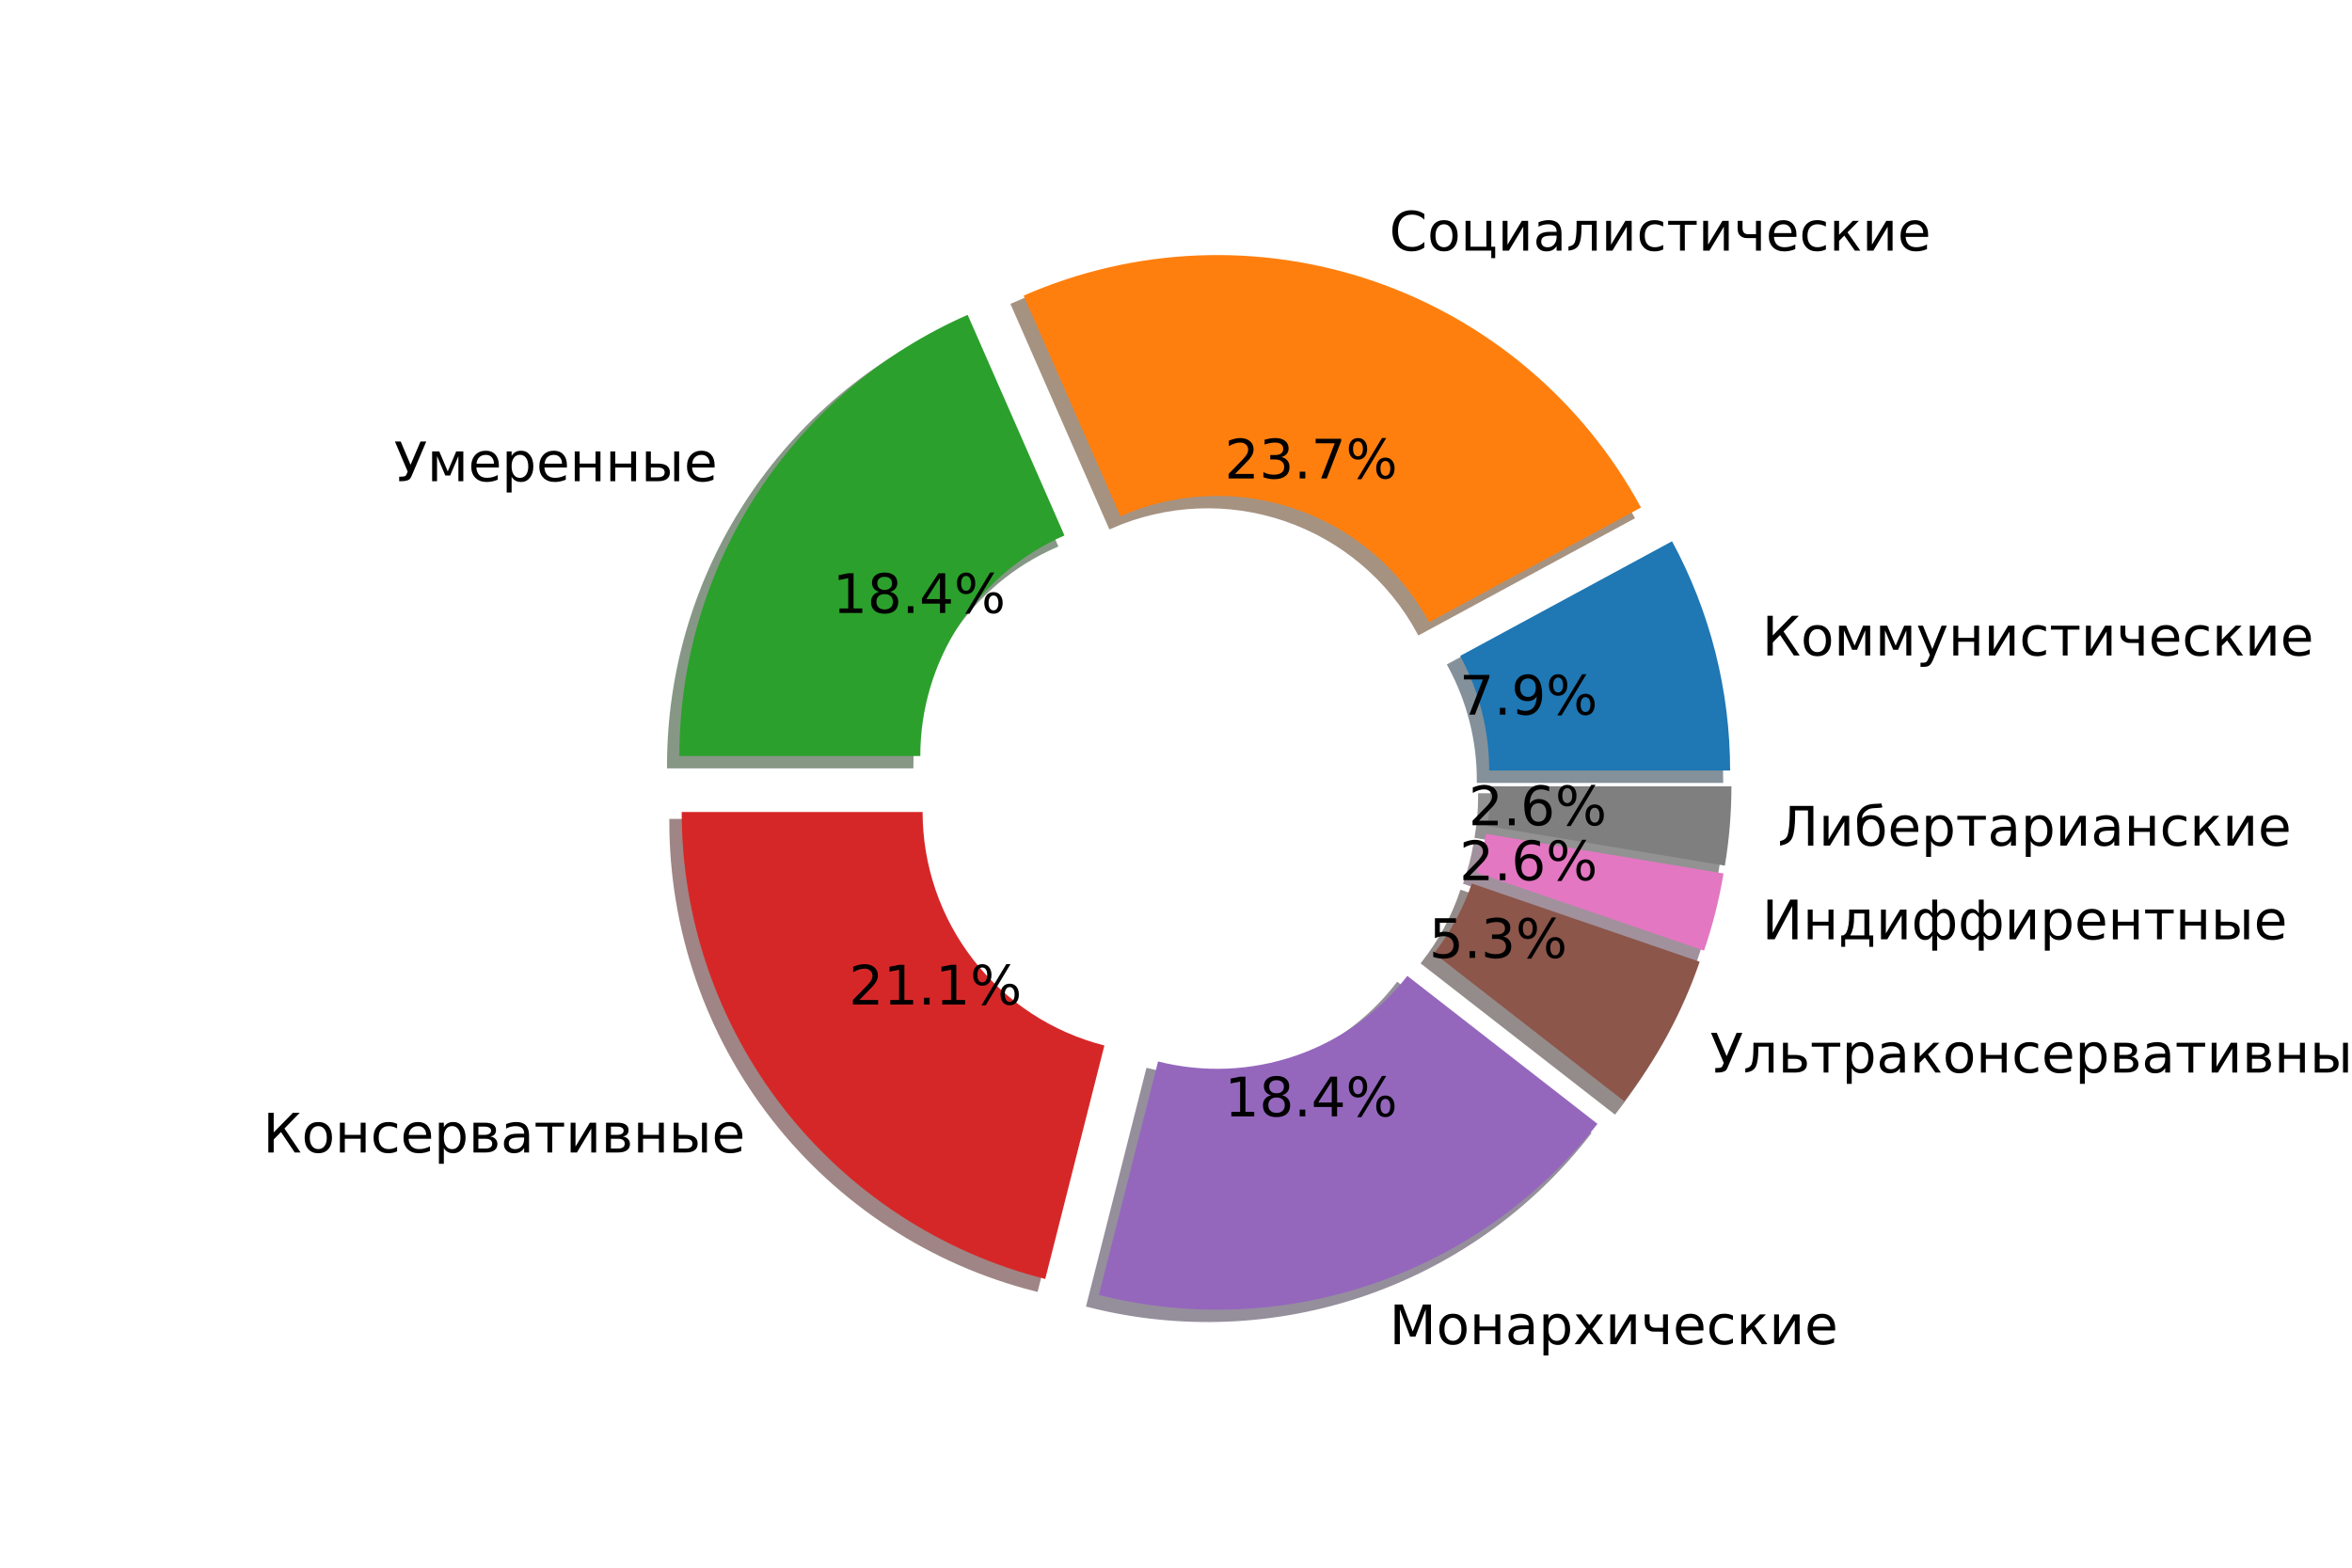
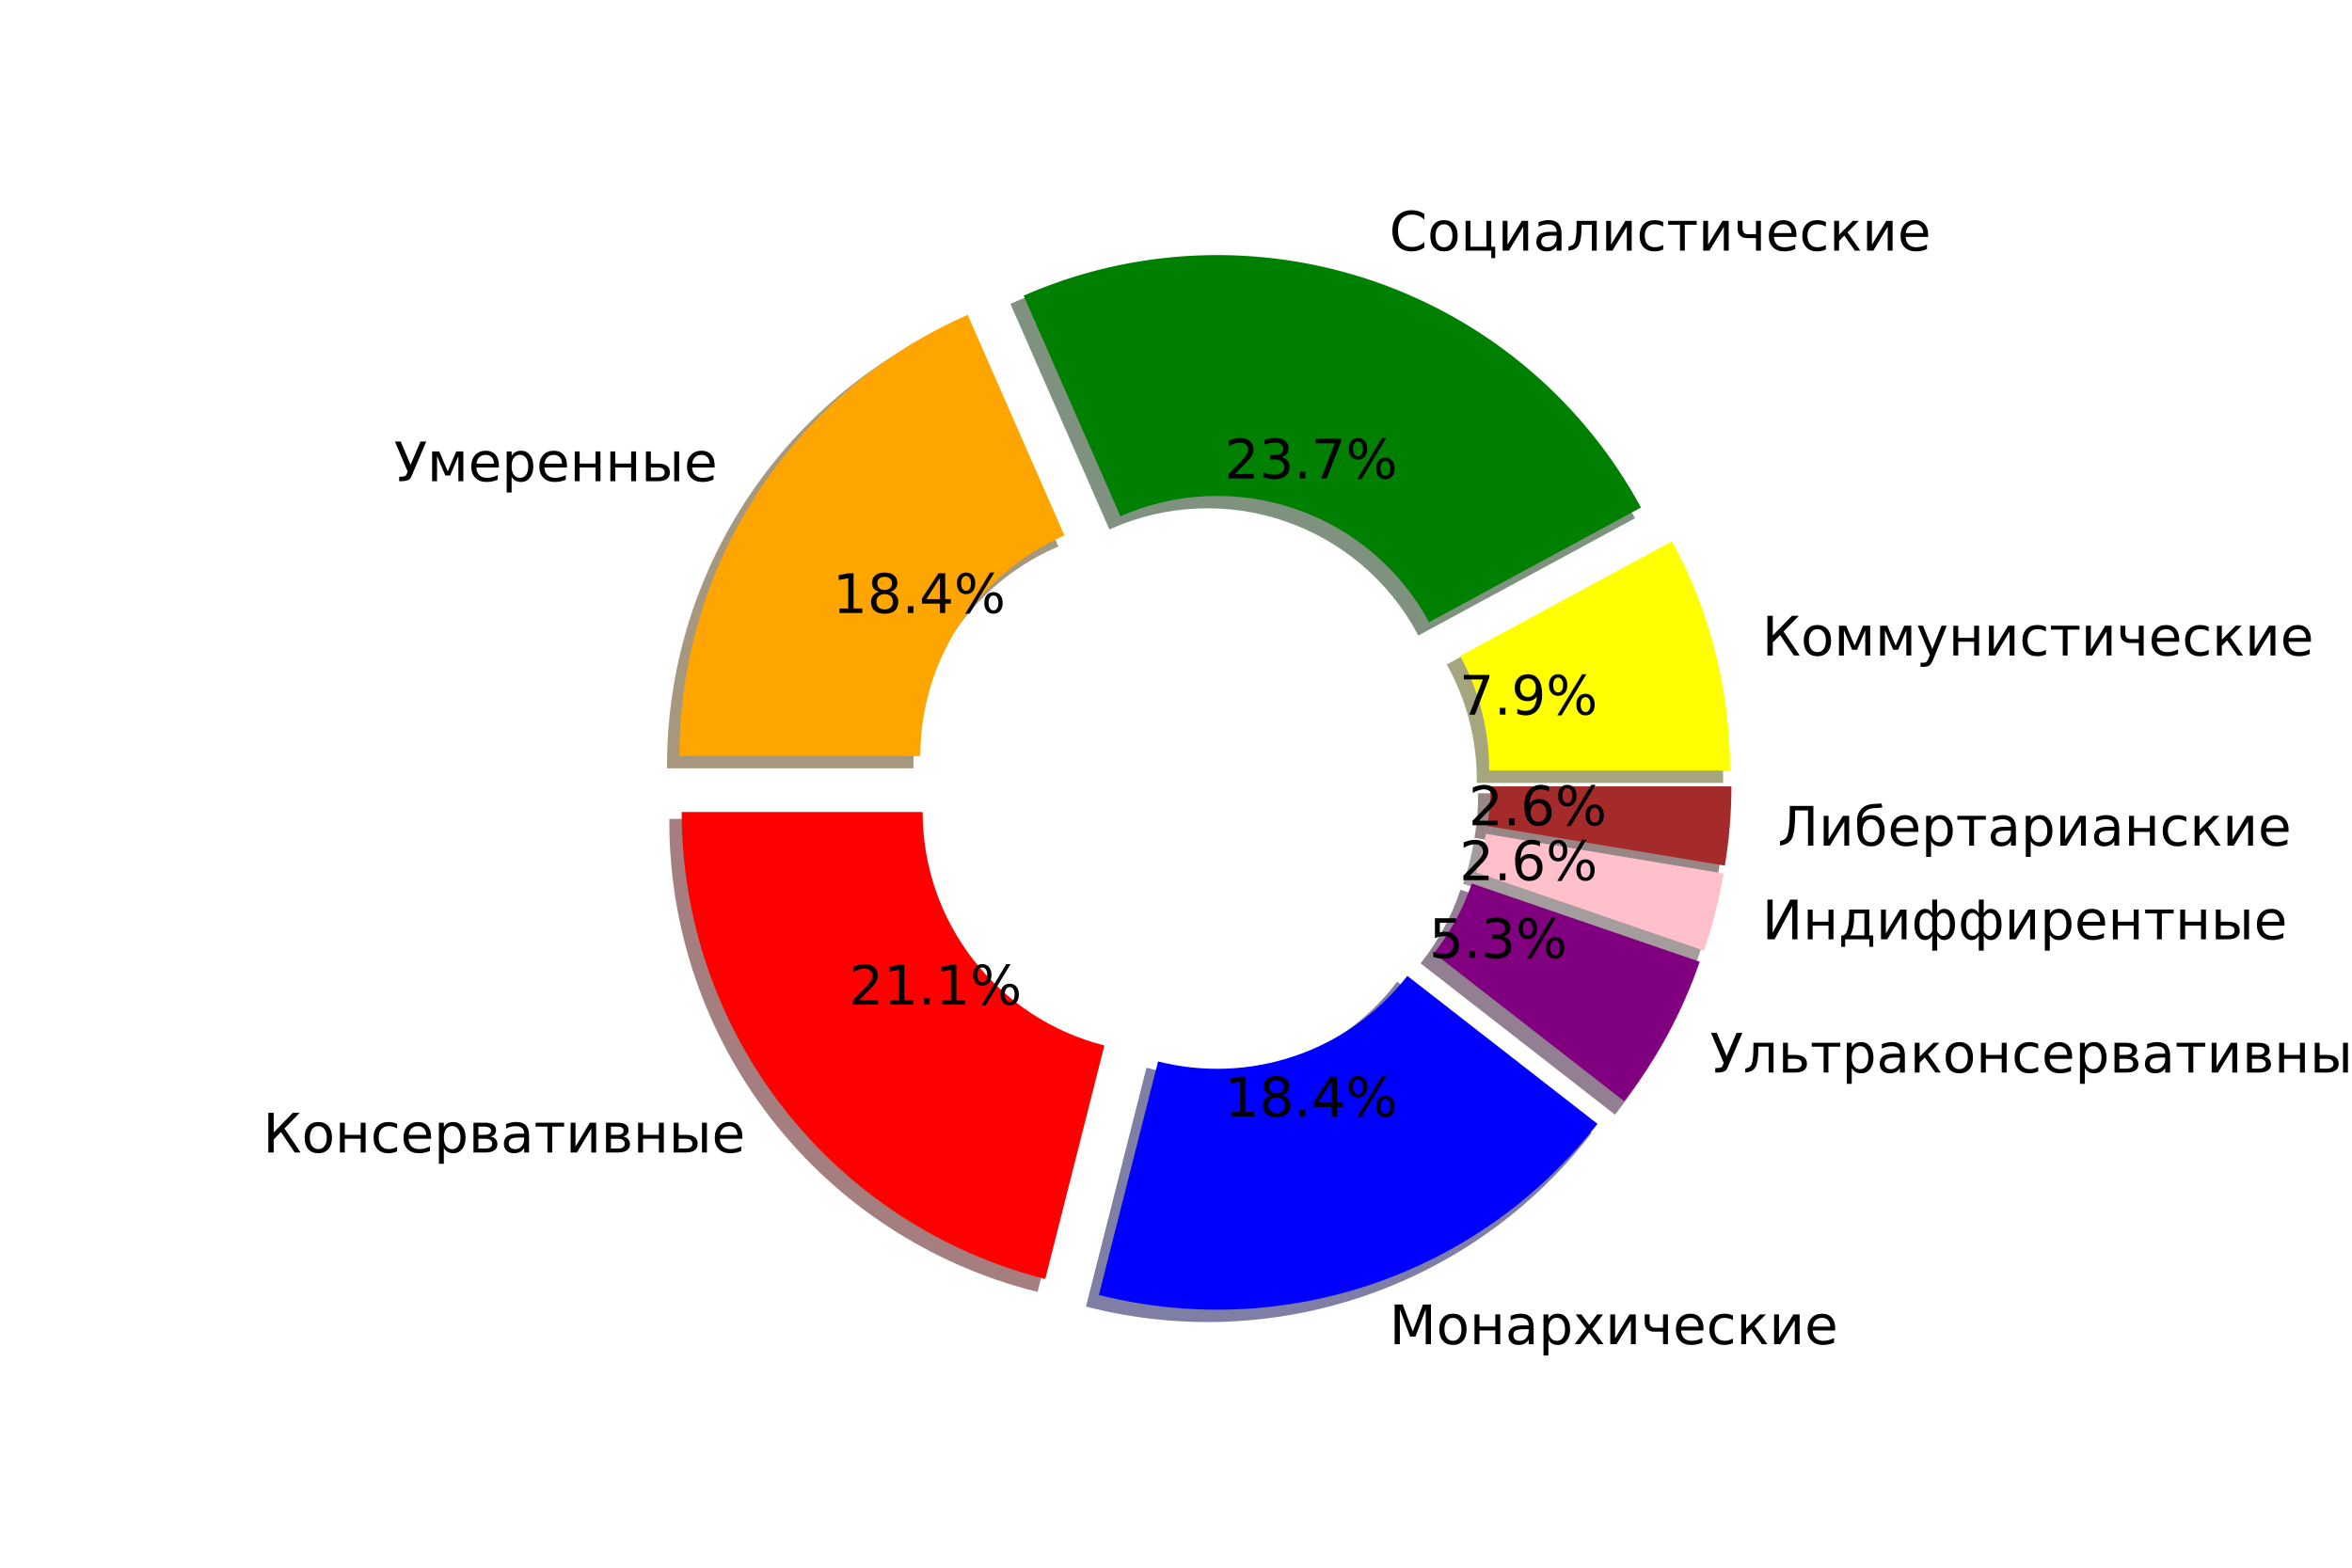
<svg xmlns="http://www.w3.org/2000/svg" xmlns:xlink="http://www.w3.org/1999/xlink" height="288pt" version="1.1" viewBox="0 0 432 288" width="432pt">
  <defs>
    <style type="text/css">*{stroke-linecap:butt;stroke-linejoin:round;}</style>
  </defs>
  <g id="figure_1">
    <g id="patch_1">
      <path d="M 0 288  L 432 288  L 432 0  L 0 0  z " style="fill:none;" />
    </g>
    <g id="axes_1">
      <g id="patch_2">
-         <path d="M 316.007 143.328  C 316.007 136.002 315.097 128.704 313.299 121.602  C 311.5 114.5 308.827 107.648 305.34 101.205  L 266.422 122.267  C 268.165 125.488 269.502 128.914 270.401 132.465  C 271.301 136.016 271.756 139.665 271.756 143.328  L 316.007 143.328  z " style="fill:#092436;opacity:0.5;stroke:#092436;stroke-linejoin:miter;" />
+         <path d="M 316.007 143.328  C 316.007 136.002 315.097 128.704 313.299 121.602  C 311.5 114.5 308.827 107.648 305.34 101.205  L 266.422 122.267  C 268.165 125.488 269.502 128.914 270.401 132.465  C 271.301 136.016 271.756 139.665 271.756 143.328  L 316.007 143.328  z " style="fill:#4c4c00;opacity:0.5;stroke:#4c4c00;stroke-linejoin:miter;" />
      </g>
      <g id="patch_3">
-         <path d="M 299.634 95.007  C 289.068 75.482 271.533 60.631 250.535 53.422  C 229.537 46.214 206.577 47.163 186.247 56.081  L 204.023 96.606  C 214.188 92.147 225.668 91.672 236.167 95.276  C 246.665 98.88 255.433 106.306 260.716 116.068  L 299.634 95.007  z " style="fill:#4c2604;opacity:0.5;stroke:#4c2604;stroke-linejoin:miter;" />
+         <path d="M 299.634 95.007  C 289.068 75.482 271.533 60.631 250.535 53.422  C 229.537 46.214 206.577 47.163 186.247 56.081  L 204.023 96.606  C 214.188 92.147 225.668 91.672 236.167 95.276  C 246.665 98.88 255.433 106.306 260.716 116.068  L 299.634 95.007  z " style="fill:#002600;opacity:0.5;stroke:#002600;stroke-linejoin:miter;" />
      </g>
      <g id="patch_4">
-         <path d="M 175.964 59.611  C 160.221 66.517 146.826 77.862 137.424 92.253  C 128.021 106.645 123.012 123.469 123.012 140.66  L 167.264 140.66  C 167.264 132.065 169.768 123.653 174.469 116.457  C 179.171 109.261 185.868 103.588 193.74 100.136  L 175.964 59.611  z " style="fill:#0d300d;opacity:0.5;stroke:#0d300d;stroke-linejoin:miter;" />
+         <path d="M 175.964 59.611  C 160.221 66.517 146.826 77.862 137.424 92.253  C 128.021 106.645 123.012 123.469 123.012 140.66  L 167.264 140.66  C 167.264 132.065 169.768 123.653 174.469 116.457  C 179.171 109.261 185.868 103.588 193.74 100.136  L 175.964 59.611  z " style="fill:#4c3200;opacity:0.5;stroke:#4c3200;stroke-linejoin:miter;" />
      </g>
      <g id="patch_5">
-         <path d="M 123.437 150.937  C 123.437 170.624 130.007 189.76 142.099 205.296  C 154.191 220.833 171.129 231.898 190.214 236.732  L 201.077 193.834  C 191.535 191.418 183.066 185.885 177.02 178.116  C 170.973 170.348 167.689 160.78 167.689 150.937  L 123.437 150.937  z " style="fill:#400c0c;opacity:0.5;stroke:#400c0c;stroke-linejoin:miter;" />
+         <path d="M 123.437 150.937  C 123.437 170.624 130.007 189.76 142.099 205.296  C 154.191 220.833 171.129 231.898 190.214 236.732  L 201.077 193.834  C 191.535 191.418 183.066 185.885 177.02 178.116  C 170.973 170.348 167.689 160.78 167.689 150.937  L 123.437 150.937  z " style="fill:#4c0000;opacity:0.5;stroke:#4c0000;stroke-linejoin:miter;" />
      </g>
      <g id="patch_6">
-         <path d="M 200.072 239.666  C 216.737 243.886 234.276 243.161 250.535 237.579  C 266.795 231.997 281.081 221.797 291.64 208.231  L 256.719 181.051  C 251.439 187.834 244.296 192.934 236.167 195.725  C 228.037 198.516 219.267 198.879 210.935 196.769  L 200.072 239.666  z " style="fill:#2c1f39;opacity:0.5;stroke:#2c1f39;stroke-linejoin:miter;" />
+         <path d="M 200.072 239.666  C 216.737 243.886 234.276 243.161 250.535 237.579  C 266.795 231.997 281.081 221.797 291.64 208.231  L 256.719 181.051  C 251.439 187.834 244.296 192.934 236.167 195.725  C 228.037 198.516 219.267 198.879 210.935 196.769  L 200.072 239.666  z " style="fill:#00004c;opacity:0.5;stroke:#00004c;stroke-linejoin:miter;" />
      </g>
      <g id="patch_7">
-         <path d="M 296.549 204.073  C 299.547 200.221 302.221 196.128 304.544 191.836  C 306.867 187.543 308.831 183.066 310.416 178.45  L 268.562 164.081  C 267.77 166.39 266.788 168.628 265.626 170.774  C 264.465 172.921 263.128 174.967 261.629 176.893  L 296.549 204.073  z " style="fill:#2a1a16;opacity:0.5;stroke:#2a1a16;stroke-linejoin:miter;" />
+         <path d="M 296.549 204.073  C 299.547 200.221 302.221 196.128 304.544 191.836  C 306.867 187.543 308.831 183.066 310.416 178.45  L 268.562 164.081  C 267.77 166.39 266.788 168.628 265.626 170.774  C 264.465 172.921 263.128 174.967 261.629 176.893  L 296.549 204.073  z " style="fill:#260026;opacity:0.5;stroke:#260026;stroke-linejoin:miter;" />
      </g>
      <g id="patch_8">
-         <path d="M 311.212 176.41  C 312.004 174.103 312.7 171.764 313.299 169.399  C 313.898 167.035 314.398 164.646 314.8 162.24  L 271.152 154.957  C 270.951 156.16 270.701 157.354 270.401 158.536  C 270.102 159.719 269.754 160.888 269.358 162.042  L 311.212 176.41  z " style="fill:#44243a;opacity:0.5;stroke:#44243a;stroke-linejoin:miter;" />
+         <path d="M 311.212 176.41  C 312.004 174.103 312.7 171.764 313.299 169.399  C 313.898 167.035 314.398 164.646 314.8 162.24  L 271.152 154.957  C 270.951 156.16 270.701 157.354 270.401 158.536  C 270.102 159.719 269.754 160.888 269.358 162.042  L 311.212 176.41  z " style="fill:#4c3a3d;opacity:0.5;stroke:#4c3a3d;stroke-linejoin:miter;" />
      </g>
      <g id="patch_9">
-         <path d="M 315.041 160.799  C 315.442 158.393 315.744 155.971 315.945 153.54  C 316.147 151.109 316.248 148.671 316.248 146.232  L 271.996 146.232  C 271.996 147.451 271.946 148.67 271.845 149.886  C 271.744 151.101 271.593 152.312 271.393 153.515  L 315.041 160.799  z " style="fill:#262626;opacity:0.5;stroke:#262626;stroke-linejoin:miter;" />
+         <path d="M 315.041 160.799  C 315.442 158.393 315.744 155.971 315.945 153.54  C 316.147 151.109 316.248 148.671 316.248 146.232  L 271.996 146.232  C 271.996 147.451 271.946 148.67 271.845 149.886  C 271.744 151.101 271.593 152.312 271.393 153.515  L 315.041 160.799  z " style="fill:#320d0d;opacity:0.5;stroke:#320d0d;stroke-linejoin:miter;" />
      </g>
      <g id="patch_10">
-         <path d="M 317.777 141.558  C 317.777 134.232 316.867 126.934 315.069 119.832  C 313.27 112.73 310.597 105.878 307.11 99.435  L 268.192 120.497  C 269.936 123.718 271.272 127.144 272.171 130.695  C 273.071 134.246 273.526 137.895 273.526 141.558  L 317.777 141.558  z " style="fill:#1f77b4;" />
+         <path d="M 317.777 141.558  C 317.777 134.232 316.867 126.934 315.069 119.832  C 313.27 112.73 310.597 105.878 307.11 99.435  L 268.192 120.497  C 269.936 123.718 271.272 127.144 272.171 130.695  C 273.071 134.246 273.526 137.895 273.526 141.558  L 317.777 141.558  z " style="fill:#ffff00;" />
      </g>
      <g id="patch_11">
-         <path d="M 301.404 93.237  C 290.838 73.712 273.303 58.861 252.305 51.652  C 231.308 44.444 208.348 45.393 188.017 54.311  L 205.793 94.835  C 215.958 90.377 227.438 89.902 237.937 93.506  C 248.435 97.11 257.203 104.536 262.486 114.298  L 301.404 93.237  z " style="fill:#ff7f0e;" />
+         <path d="M 301.404 93.237  C 290.838 73.712 273.303 58.861 252.305 51.652  C 231.308 44.444 208.348 45.393 188.017 54.311  L 205.793 94.835  C 215.958 90.377 227.438 89.902 237.937 93.506  C 248.435 97.11 257.203 104.536 262.486 114.298  L 301.404 93.237  z " style="fill:#008000;" />
      </g>
      <g id="patch_12">
-         <path d="M 177.734 57.841  C 161.991 64.747 148.596 76.092 139.194 90.483  C 129.791 104.875 124.782 121.699 124.782 138.89  L 169.034 138.89  C 169.034 130.295 171.538 121.882 176.239 114.687  C 180.941 107.491 187.638 101.818 195.51 98.366  L 177.734 57.841  z " style="fill:#2ca02c;" />
+         <path d="M 177.734 57.841  C 161.991 64.747 148.596 76.092 139.194 90.483  C 129.791 104.875 124.782 121.699 124.782 138.89  L 169.034 138.89  C 169.034 130.295 171.538 121.882 176.239 114.687  C 180.941 107.491 187.638 101.818 195.51 98.366  L 177.734 57.841  z " style="fill:#ffa500;" />
      </g>
      <g id="patch_13">
-         <path d="M 125.207 149.167  C 125.207 168.854 131.777 187.99 143.869 203.526  C 155.961 219.063 172.899 230.128 191.984 234.961  L 202.847 192.064  C 193.305 189.647 184.836 184.115 178.79 176.346  C 172.744 168.578 169.459 159.01 169.459 149.167  L 125.207 149.167  z " style="fill:#d62728;" />
+         <path d="M 125.207 149.167  C 125.207 168.854 131.777 187.99 143.869 203.526  C 155.961 219.063 172.899 230.128 191.984 234.961  L 202.847 192.064  C 193.305 189.647 184.836 184.115 178.79 176.346  C 172.744 168.578 169.459 159.01 169.459 149.167  L 125.207 149.167  z " style="fill:#ff0000;" />
      </g>
      <g id="patch_14">
-         <path d="M 201.842 237.896  C 218.507 242.116 236.046 241.391 252.305 235.809  C 268.565 230.227 282.851 220.027 293.41 206.461  L 258.489 179.281  C 253.209 186.064 246.066 191.164 237.937 193.955  C 229.807 196.746 221.038 197.109 212.705 194.999  L 201.842 237.896  z " style="fill:#9467bd;" />
+         <path d="M 201.842 237.896  C 218.507 242.116 236.046 241.391 252.305 235.809  C 268.565 230.227 282.851 220.027 293.41 206.461  L 258.489 179.281  C 253.209 186.064 246.066 191.164 237.937 193.955  C 229.807 196.746 221.038 197.109 212.705 194.999  L 201.842 237.896  z " style="fill:#0000ff;" />
      </g>
      <g id="patch_15">
-         <path d="M 298.32 202.303  C 301.317 198.451 303.991 194.358 306.314 190.066  C 308.637 185.773 310.601 181.296 312.186 176.68  L 270.332 162.311  C 269.54 164.619 268.558 166.858 267.396 169.004  C 266.235 171.15 264.898 173.197 263.399 175.123  L 298.32 202.303  z " style="fill:#8c564b;" />
+         <path d="M 298.32 202.303  C 301.317 198.451 303.991 194.358 306.314 190.066  C 308.637 185.773 310.601 181.296 312.186 176.68  L 270.332 162.311  C 269.54 164.619 268.558 166.858 267.396 169.004  C 266.235 171.15 264.898 173.197 263.399 175.123  L 298.32 202.303  z " style="fill:#800080;" />
      </g>
      <g id="patch_16">
-         <path d="M 312.982 174.64  C 313.774 172.333 314.47 169.994 315.069 167.629  C 315.668 165.265 316.169 162.876 316.57 160.47  L 272.922 153.187  C 272.721 154.39 272.471 155.584 272.171 156.766  C 271.872 157.949 271.524 159.118 271.128 160.272  L 312.982 174.64  z " style="fill:#e377c2;" />
+         <path d="M 312.982 174.64  C 313.774 172.333 314.47 169.994 315.069 167.629  C 315.668 165.265 316.169 162.876 316.57 160.47  L 272.922 153.187  C 272.721 154.39 272.471 155.584 272.171 156.766  C 271.872 157.949 271.524 159.118 271.128 160.272  L 312.982 174.64  z " style="fill:#ffc0cb;" />
      </g>
      <g id="patch_17">
-         <path d="M 316.811 159.029  C 317.212 156.623 317.514 154.201 317.715 151.77  C 317.917 149.339 318.018 146.901 318.018 144.461  L 273.766 144.461  C 273.766 145.681 273.716 146.9 273.615 148.116  C 273.514 149.331 273.363 150.542 273.163 151.745  L 316.811 159.029  z " style="fill:#7f7f7f;" />
+         <path d="M 316.811 159.029  C 317.212 156.623 317.514 154.201 317.715 151.77  C 317.917 149.339 318.018 146.901 318.018 144.461  L 273.766 144.461  C 273.766 145.681 273.716 146.9 273.615 148.116  C 273.514 149.331 273.363 150.542 273.163 151.745  L 316.811 159.029  z " style="fill:#a52a2a;" />
      </g>
      <g id="matplotlib.axis_1" />
      <g id="matplotlib.axis_2" />
      <g id="text_1">
        <g transform="translate(323.6484 120.4185)scale(0.1 -0.1)">
          <defs>
            <path d="M 9.812 72.906  L 19.672 72.906  L 19.672 36.859  L 54.938 72.906  L 67.578 72.906  L 39.406 44.094  L 69.047 0  L 58.297 0  L 33.016 37.547  L 19.672 23.922  L 19.672 0  L 9.812 0  z " id="DejaVuSans-1050" />
            <path d="M 30.609 48.391  Q 23.391 48.391 19.188 42.75  Q 14.984 37.109 14.984 27.297  Q 14.984 17.484 19.156 11.844  Q 23.344 6.203 30.609 6.203  Q 37.797 6.203 41.984 11.859  Q 46.188 17.531 46.188 27.297  Q 46.188 37.016 41.984 42.703  Q 37.797 48.391 30.609 48.391  z M 30.609 56  Q 42.328 56 49.016 48.375  Q 55.719 40.766 55.719 27.297  Q 55.719 13.875 49.016 6.219  Q 42.328 -1.422 30.609 -1.422  Q 18.844 -1.422 12.172 6.219  Q 5.516 13.875 5.516 27.297  Q 5.516 40.766 12.172 48.375  Q 18.844 56 30.609 56  z " id="DejaVuSans-1086" />
            <path d="M 9.078 54.688  L 22.219 54.688  L 37.75 18.062  L 53.328 54.688  L 66.359 54.688  L 66.359 0  L 57.328 0  L 57.328 46.094  L 42.234 10.5  L 33.25 10.5  L 18.109 46.094  L 18.109 0  L 9.078 0  z " id="DejaVuSans-1084" />
            <path d="M 32.172 -5.078  Q 28.375 -14.844 24.75 -17.812  Q 21.141 -20.797 15.094 -20.797  L 7.906 -20.797  L 7.906 -13.281  L 13.188 -13.281  Q 16.891 -13.281 18.938 -11.516  Q 21 -9.766 23.484 -3.219  L 25.094 0.875  L 2.984 54.688  L 12.5 54.688  L 29.594 11.922  L 46.688 54.688  L 56.203 54.688  z " id="DejaVuSans-1091" />
            <path d="M 9.078 54.688  L 18.109 54.688  L 18.109 32.375  L 47.266 32.375  L 47.266 54.688  L 56.297 54.688  L 56.297 0  L 47.266 0  L 47.266 25.203  L 18.109 25.203  L 18.109 0  L 9.078 0  z " id="DejaVuSans-1085" />
            <path d="M 55.906 54.688  L 55.906 0  L 46.969 0  L 46.969 43.891  L 20.609 0  L 9.078 0  L 9.078 54.688  L 18.016 54.688  L 18.016 10.891  L 44.344 54.688  z " id="DejaVuSans-1080" />
            <path d="M 48.781 52.594  L 48.781 44.188  Q 44.969 46.297 41.141 47.344  Q 37.312 48.391 33.406 48.391  Q 24.656 48.391 19.812 42.844  Q 14.984 37.312 14.984 27.297  Q 14.984 17.281 19.812 11.734  Q 24.656 6.203 33.406 6.203  Q 37.312 6.203 41.141 7.25  Q 44.969 8.297 48.781 10.406  L 48.781 2.094  Q 45.016 0.344 40.984 -0.531  Q 36.969 -1.422 32.422 -1.422  Q 20.062 -1.422 12.781 6.344  Q 5.516 14.109 5.516 27.297  Q 5.516 40.672 12.859 48.328  Q 20.219 56 33.016 56  Q 37.156 56 41.109 55.141  Q 45.062 54.297 48.781 52.594  z " id="DejaVuSans-1089" />
            <path d="M 2.938 54.688  L 55.328 54.688  L 55.328 47.516  L 33.547 47.516  L 33.547 0  L 24.703 0  L 24.703 47.516  L 2.938 47.516  z " id="DejaVuSans-1090" />
            <path d="M 41.016 0  L 41.016 23  L 24.266 23  Q 16.797 23 11.812 27.641  Q 7.328 31.844 7.328 40.828  L 7.328 54.688  L 16.312 54.688  L 16.312 41.656  Q 16.312 35.938 18.844 33.062  Q 21.438 30.172 26.516 30.172  L 41.016 30.172  L 41.016 54.688  L 50 54.688  L 50 0  z " id="DejaVuSans-1095" />
            <path d="M 56.203 29.594  L 56.203 25.203  L 14.891 25.203  Q 15.484 15.922 20.484 11.062  Q 25.484 6.203 34.422 6.203  Q 39.594 6.203 44.453 7.469  Q 49.312 8.734 54.109 11.281  L 54.109 2.781  Q 49.266 0.734 44.188 -0.344  Q 39.109 -1.422 33.891 -1.422  Q 20.797 -1.422 13.156 6.188  Q 5.516 13.812 5.516 26.812  Q 5.516 40.234 12.766 48.109  Q 20.016 56 32.328 56  Q 43.359 56 49.781 48.891  Q 56.203 41.797 56.203 29.594  z M 47.219 32.234  Q 47.125 39.594 43.094 43.984  Q 39.062 48.391 32.422 48.391  Q 24.906 48.391 20.391 44.141  Q 15.875 39.891 15.188 32.172  z " id="DejaVuSans-1077" />
            <path d="M 9.078 54.688  L 18.016 54.688  L 18.016 29  L 43.359 54.688  L 54.391 54.688  L 33.5 33.547  L 57.078 0  L 47.016 0  L 27.641 27.594  L 18.016 17.828  L 18.016 0  L 9.078 0  z " id="DejaVuSans-1082" />
          </defs>
          <use xlink:href="#DejaVuSans-1050" />
          <use x="70.996" xlink:href="#DejaVuSans-1086" />
          <use x="132.178" xlink:href="#DejaVuSans-1084" />
          <use x="207.617" xlink:href="#DejaVuSans-1084" />
          <use x="283.057" xlink:href="#DejaVuSans-1091" />
          <use x="342.236" xlink:href="#DejaVuSans-1085" />
          <use x="407.617" xlink:href="#DejaVuSans-1080" />
          <use x="472.607" xlink:href="#DejaVuSans-1089" />
          <use x="527.588" xlink:href="#DejaVuSans-1090" />
          <use x="585.84" xlink:href="#DejaVuSans-1080" />
          <use x="650.83" xlink:href="#DejaVuSans-1095" />
          <use x="709.912" xlink:href="#DejaVuSans-1077" />
          <use x="771.436" xlink:href="#DejaVuSans-1089" />
          <use x="826.416" xlink:href="#DejaVuSans-1082" />
          <use x="886.816" xlink:href="#DejaVuSans-1080" />
          <use x="951.807" xlink:href="#DejaVuSans-1077" />
        </g>
      </g>
      <g id="text_2">
        <g transform="translate(268.0486 131.2816)scale(0.1 -0.1)">
          <defs>
            <path d="M 8.203 72.906  L 55.078 72.906  L 55.078 68.703  L 28.609 0  L 18.312 0  L 43.219 64.594  L 8.203 64.594  z " id="DejaVuSans-55" />
            <path d="M 10.688 12.406  L 21 12.406  L 21 0  L 10.688 0  z " id="DejaVuSans-46" />
            <path d="M 10.984 1.516  L 10.984 10.5  Q 14.703 8.734 18.5 7.812  Q 22.312 6.891 25.984 6.891  Q 35.75 6.891 40.891 13.453  Q 46.047 20.016 46.781 33.406  Q 43.953 29.203 39.594 26.953  Q 35.25 24.703 29.984 24.703  Q 19.047 24.703 12.672 31.312  Q 6.297 37.938 6.297 49.422  Q 6.297 60.641 12.938 67.422  Q 19.578 74.219 30.609 74.219  Q 43.266 74.219 49.922 64.516  Q 56.594 54.828 56.594 36.375  Q 56.594 19.141 48.406 8.859  Q 40.234 -1.422 26.422 -1.422  Q 22.703 -1.422 18.891 -0.688  Q 15.094 0.047 10.984 1.516  z M 30.609 32.422  Q 37.25 32.422 41.125 36.953  Q 45.016 41.5 45.016 49.422  Q 45.016 57.281 41.125 61.844  Q 37.25 66.406 30.609 66.406  Q 23.969 66.406 20.094 61.844  Q 16.219 57.281 16.219 49.422  Q 16.219 41.5 20.094 36.953  Q 23.969 32.422 30.609 32.422  z " id="DejaVuSans-57" />
            <path d="M 72.703 32.078  Q 68.453 32.078 66.031 28.469  Q 63.625 24.859 63.625 18.406  Q 63.625 12.062 66.031 8.422  Q 68.453 4.781 72.703 4.781  Q 76.859 4.781 79.266 8.422  Q 81.688 12.062 81.688 18.406  Q 81.688 24.812 79.266 28.438  Q 76.859 32.078 72.703 32.078  z M 72.703 38.281  Q 80.422 38.281 84.953 32.906  Q 89.5 27.547 89.5 18.406  Q 89.5 9.281 84.938 3.922  Q 80.375 -1.422 72.703 -1.422  Q 64.891 -1.422 60.344 3.922  Q 55.812 9.281 55.812 18.406  Q 55.812 27.594 60.375 32.938  Q 64.938 38.281 72.703 38.281  z M 22.312 68.016  Q 18.109 68.016 15.688 64.375  Q 13.281 60.75 13.281 54.391  Q 13.281 47.953 15.672 44.328  Q 18.062 40.719 22.312 40.719  Q 26.562 40.719 28.969 44.328  Q 31.391 47.953 31.391 54.391  Q 31.391 60.688 28.953 64.344  Q 26.516 68.016 22.312 68.016  z M 66.406 74.219  L 74.219 74.219  L 28.609 -1.422  L 20.797 -1.422  z M 22.312 74.219  Q 30.031 74.219 34.609 68.875  Q 39.203 63.531 39.203 54.391  Q 39.203 45.172 34.641 39.844  Q 30.078 34.516 22.312 34.516  Q 14.547 34.516 10.031 39.859  Q 5.516 45.219 5.516 54.391  Q 5.516 63.484 10.047 68.844  Q 14.594 74.219 22.312 74.219  z " id="DejaVuSans-37" />
          </defs>
          <use xlink:href="#DejaVuSans-55" />
          <use x="63.623" xlink:href="#DejaVuSans-46" />
          <use x="95.41" xlink:href="#DejaVuSans-57" />
          <use x="159.033" xlink:href="#DejaVuSans-37" />
        </g>
      </g>
      <g id="text_3">
        <g transform="translate(255.1788 46.04072)scale(0.1 -0.1)">
          <defs>
            <path d="M 64.406 67.281  L 64.406 56.891  Q 59.422 61.531 53.781 63.812  Q 48.141 66.109 41.797 66.109  Q 29.297 66.109 22.656 58.469  Q 16.016 50.828 16.016 36.375  Q 16.016 21.969 22.656 14.328  Q 29.297 6.688 41.797 6.688  Q 48.141 6.688 53.781 8.984  Q 59.422 11.281 64.406 15.922  L 64.406 5.609  Q 59.234 2.094 53.438 0.328  Q 47.656 -1.422 41.219 -1.422  Q 24.656 -1.422 15.125 8.703  Q 5.609 18.844 5.609 36.375  Q 5.609 53.953 15.125 64.078  Q 24.656 74.219 41.219 74.219  Q 47.75 74.219 53.531 72.484  Q 59.328 70.75 64.406 67.281  z " id="DejaVuSans-1057" />
            <path d="M 56.297 0  L 9.078 0  L 9.078 54.688  L 18.109 54.688  L 18.109 7.172  L 47.266 7.172  L 47.266 54.688  L 56.297 54.688  L 56.297 7.172  L 63.484 7.172  L 63.484 -13.812  L 56.297 -13.812  z " id="DejaVuSans-1094" />
            <path d="M 34.281 27.484  Q 23.391 27.484 19.188 25  Q 14.984 22.516 14.984 16.5  Q 14.984 11.719 18.141 8.906  Q 21.297 6.109 26.703 6.109  Q 34.188 6.109 38.703 11.406  Q 43.219 16.703 43.219 25.484  L 43.219 27.484  z M 52.203 31.203  L 52.203 0  L 43.219 0  L 43.219 8.297  Q 40.141 3.328 35.547 0.953  Q 30.953 -1.422 24.312 -1.422  Q 15.922 -1.422 10.953 3.297  Q 6 8.016 6 15.922  Q 6 25.141 12.172 29.828  Q 18.359 34.516 30.609 34.516  L 43.219 34.516  L 43.219 35.406  Q 43.219 41.609 39.141 45  Q 35.062 48.391 27.688 48.391  Q 23 48.391 18.547 47.266  Q 14.109 46.141 10.016 43.891  L 10.016 52.203  Q 14.938 54.109 19.578 55.047  Q 24.219 56 28.609 56  Q 40.484 56 46.344 49.844  Q 52.203 43.703 52.203 31.203  z " id="DejaVuSans-1072" />
            <path d="M 3.719 0  L 3.719 7.469  Q 12.594 8.844 15.328 14.984  Q 18.656 23.641 18.656 45.75  L 18.656 54.688  L 55.609 54.688  L 55.609 0  L 46.625 0  L 46.625 47.516  L 27.641 47.516  L 27.641 42.094  Q 27.641 21 23.344 11.531  Q 18.75 1.422 3.719 0  z " id="DejaVuSans-1083" />
          </defs>
          <use xlink:href="#DejaVuSans-1057" />
          <use x="69.824" xlink:href="#DejaVuSans-1086" />
          <use x="131.006" xlink:href="#DejaVuSans-1094" />
          <use x="199.072" xlink:href="#DejaVuSans-1080" />
          <use x="264.062" xlink:href="#DejaVuSans-1072" />
          <use x="325.342" xlink:href="#DejaVuSans-1083" />
          <use x="389.258" xlink:href="#DejaVuSans-1080" />
          <use x="454.248" xlink:href="#DejaVuSans-1089" />
          <use x="509.229" xlink:href="#DejaVuSans-1090" />
          <use x="567.48" xlink:href="#DejaVuSans-1080" />
          <use x="632.471" xlink:href="#DejaVuSans-1095" />
          <use x="691.553" xlink:href="#DejaVuSans-1077" />
          <use x="753.076" xlink:href="#DejaVuSans-1089" />
          <use x="808.057" xlink:href="#DejaVuSans-1082" />
          <use x="868.457" xlink:href="#DejaVuSans-1080" />
          <use x="933.447" xlink:href="#DejaVuSans-1077" />
        </g>
      </g>
      <g id="text_4">
        <g transform="translate(224.9268 87.89457)scale(0.1 -0.1)">
          <defs>
            <path d="M 19.188 8.297  L 53.609 8.297  L 53.609 0  L 7.328 0  L 7.328 8.297  Q 12.938 14.109 22.625 23.891  Q 32.328 33.688 34.812 36.531  Q 39.547 41.844 41.422 45.531  Q 43.312 49.219 43.312 52.781  Q 43.312 58.594 39.234 62.25  Q 35.156 65.922 28.609 65.922  Q 23.969 65.922 18.812 64.312  Q 13.672 62.703 7.812 59.422  L 7.812 69.391  Q 13.766 71.781 18.938 73  Q 24.125 74.219 28.422 74.219  Q 39.75 74.219 46.484 68.547  Q 53.219 62.891 53.219 53.422  Q 53.219 48.922 51.531 44.891  Q 49.859 40.875 45.406 35.406  Q 44.188 33.984 37.641 27.219  Q 31.109 20.453 19.188 8.297  z " id="DejaVuSans-50" />
            <path d="M 40.578 39.312  Q 47.656 37.797 51.625 33  Q 55.609 28.219 55.609 21.188  Q 55.609 10.406 48.188 4.484  Q 40.766 -1.422 27.094 -1.422  Q 22.516 -1.422 17.656 -0.516  Q 12.797 0.391 7.625 2.203  L 7.625 11.719  Q 11.719 9.328 16.594 8.109  Q 21.484 6.891 26.812 6.891  Q 36.078 6.891 40.938 10.547  Q 45.797 14.203 45.797 21.188  Q 45.797 27.641 41.281 31.266  Q 36.766 34.906 28.719 34.906  L 20.219 34.906  L 20.219 43.016  L 29.109 43.016  Q 36.375 43.016 40.234 45.922  Q 44.094 48.828 44.094 54.297  Q 44.094 59.906 40.109 62.906  Q 36.141 65.922 28.719 65.922  Q 24.656 65.922 20.016 65.031  Q 15.375 64.156 9.812 62.312  L 9.812 71.094  Q 15.438 72.656 20.344 73.438  Q 25.25 74.219 29.594 74.219  Q 40.828 74.219 47.359 69.109  Q 53.906 64.016 53.906 55.328  Q 53.906 49.266 50.438 45.094  Q 46.969 40.922 40.578 39.312  z " id="DejaVuSans-51" />
          </defs>
          <use xlink:href="#DejaVuSans-50" />
          <use x="63.623" xlink:href="#DejaVuSans-51" />
          <use x="127.246" xlink:href="#DejaVuSans-46" />
          <use x="159.033" xlink:href="#DejaVuSans-55" />
          <use x="222.656" xlink:href="#DejaVuSans-37" />
        </g>
      </g>
      <g id="text_5">
        <g transform="translate(72.36878 88.40208)scale(0.1 -0.1)">
          <defs>
            <path d="M 31.984 8.844  Q 30.953 6.391 29.391 4.547  Q 25.531 0 13.281 0  L 9.516 0  L 9.516 8.297  L 12.594 8.297  Q 18.406 8.297 20.656 9.625  Q 22.016 10.453 22.906 12.5  L 25.094 17.672  L 1.703 72.906  L 12.312 72.906  L 30.422 30.125  L 48.641 72.906  L 59.234 72.906  z " id="DejaVuSans-1059" />
            <path d="M 18.109 8.203  L 18.109 -20.797  L 9.078 -20.797  L 9.078 54.688  L 18.109 54.688  L 18.109 46.391  Q 20.953 51.266 25.266 53.625  Q 29.594 56 35.594 56  Q 45.562 56 51.781 48.094  Q 58.016 40.188 58.016 27.297  Q 58.016 14.406 51.781 6.484  Q 45.562 -1.422 35.594 -1.422  Q 29.594 -1.422 25.266 0.953  Q 20.953 3.328 18.109 8.203  z M 48.688 27.297  Q 48.688 37.203 44.609 42.844  Q 40.531 48.484 33.406 48.484  Q 26.266 48.484 22.188 42.844  Q 18.109 37.203 18.109 27.297  Q 18.109 17.391 22.188 11.75  Q 26.266 6.109 33.406 6.109  Q 40.531 6.109 44.609 11.75  Q 48.688 17.391 48.688 27.297  z " id="DejaVuSans-1088" />
            <path d="M 61.047 54.688  L 70.031 54.688  L 70.031 0  L 61.047 0  z M 65.547 56  z M 43.453 16.219  Q 43.453 20.609 40.25 22.906  Q 37.062 25.203 30.906 25.203  L 18.109 25.203  L 18.109 7.172  L 30.906 7.172  Q 37.062 7.172 40.25 9.484  Q 43.453 11.812 43.453 16.219  z M 9.078 54.688  L 18.109 54.688  L 18.109 32.375  L 31.297 32.375  Q 41.75 32.375 47.391 28.391  Q 53.031 24.422 53.031 16.219  Q 53.031 8.016 47.391 4  Q 41.75 0 31.297 0  L 9.078 0  z " id="DejaVuSans-1099" />
          </defs>
          <use xlink:href="#DejaVuSans-1059" />
          <use x="60.938" xlink:href="#DejaVuSans-1084" />
          <use x="136.377" xlink:href="#DejaVuSans-1077" />
          <use x="197.9" xlink:href="#DejaVuSans-1088" />
          <use x="261.377" xlink:href="#DejaVuSans-1077" />
          <use x="322.9" xlink:href="#DejaVuSans-1085" />
          <use x="388.281" xlink:href="#DejaVuSans-1085" />
          <use x="453.662" xlink:href="#DejaVuSans-1099" />
          <use x="532.617" xlink:href="#DejaVuSans-1077" />
        </g>
      </g>
      <g id="text_6">
        <g transform="translate(152.9467 112.6054)scale(0.1 -0.1)">
          <defs>
            <path d="M 12.406 8.297  L 28.516 8.297  L 28.516 63.922  L 10.984 60.406  L 10.984 69.391  L 28.422 72.906  L 38.281 72.906  L 38.281 8.297  L 54.391 8.297  L 54.391 0  L 12.406 0  z " id="DejaVuSans-49" />
            <path d="M 31.781 34.625  Q 24.75 34.625 20.719 30.859  Q 16.703 27.094 16.703 20.516  Q 16.703 13.922 20.719 10.156  Q 24.75 6.391 31.781 6.391  Q 38.812 6.391 42.859 10.172  Q 46.922 13.969 46.922 20.516  Q 46.922 27.094 42.891 30.859  Q 38.875 34.625 31.781 34.625  z M 21.922 38.812  Q 15.578 40.375 12.031 44.719  Q 8.5 49.078 8.5 55.328  Q 8.5 64.062 14.719 69.141  Q 20.953 74.219 31.781 74.219  Q 42.672 74.219 48.875 69.141  Q 55.078 64.062 55.078 55.328  Q 55.078 49.078 51.531 44.719  Q 48 40.375 41.703 38.812  Q 48.828 37.156 52.797 32.312  Q 56.781 27.484 56.781 20.516  Q 56.781 9.906 50.312 4.234  Q 43.844 -1.422 31.781 -1.422  Q 19.734 -1.422 13.25 4.234  Q 6.781 9.906 6.781 20.516  Q 6.781 27.484 10.781 32.312  Q 14.797 37.156 21.922 38.812  z M 18.312 54.391  Q 18.312 48.734 21.844 45.562  Q 25.391 42.391 31.781 42.391  Q 38.141 42.391 41.719 45.562  Q 45.312 48.734 45.312 54.391  Q 45.312 60.062 41.719 63.234  Q 38.141 66.406 31.781 66.406  Q 25.391 66.406 21.844 63.234  Q 18.312 60.062 18.312 54.391  z " id="DejaVuSans-56" />
            <path d="M 37.797 64.312  L 12.891 25.391  L 37.797 25.391  z M 35.203 72.906  L 47.609 72.906  L 47.609 25.391  L 58.016 25.391  L 58.016 17.188  L 47.609 17.188  L 47.609 0  L 37.797 0  L 37.797 17.188  L 4.891 17.188  L 4.891 26.703  z " id="DejaVuSans-52" />
          </defs>
          <use xlink:href="#DejaVuSans-49" />
          <use x="63.623" xlink:href="#DejaVuSans-56" />
          <use x="127.246" xlink:href="#DejaVuSans-46" />
          <use x="159.033" xlink:href="#DejaVuSans-52" />
          <use x="222.656" xlink:href="#DejaVuSans-37" />
        </g>
      </g>
      <g id="text_7">
        <g transform="translate(48.30369 211.7216)scale(0.1 -0.1)">
          <defs>
            <path d="M 18.062 25.203  L 18.062 7.172  L 30.859 7.172  Q 37.016 7.172 40.234 9.484  Q 43.453 11.812 43.453 16.219  Q 43.453 20.609 40.234 22.906  Q 37.016 25.203 30.859 25.203  z M 18.062 47.516  L 18.062 32.375  L 29.891 32.375  Q 34.969 32.375 38.188 34.391  Q 41.406 36.422 41.406 40.047  Q 41.406 43.656 38.188 45.578  Q 34.969 47.516 29.891 47.516  z M 9.078 54.688  L 30.469 54.688  Q 40.094 54.688 45.266 51.172  Q 50.438 47.656 50.438 41.156  Q 50.438 36.141 47.797 33.172  Q 45.172 30.219 39.984 29.5  Q 46.188 28.328 49.609 24.609  Q 53.031 20.906 53.031 15.328  Q 53.031 8.016 47.391 4  Q 41.75 0 31.297 0  L 9.078 0  z " id="DejaVuSans-1074" />
          </defs>
          <use xlink:href="#DejaVuSans-1050" />
          <use x="70.996" xlink:href="#DejaVuSans-1086" />
          <use x="132.178" xlink:href="#DejaVuSans-1085" />
          <use x="197.559" xlink:href="#DejaVuSans-1089" />
          <use x="252.539" xlink:href="#DejaVuSans-1077" />
          <use x="314.062" xlink:href="#DejaVuSans-1088" />
          <use x="377.539" xlink:href="#DejaVuSans-1074" />
          <use x="436.475" xlink:href="#DejaVuSans-1072" />
          <use x="497.754" xlink:href="#DejaVuSans-1090" />
          <use x="556.006" xlink:href="#DejaVuSans-1080" />
          <use x="620.996" xlink:href="#DejaVuSans-1074" />
          <use x="679.932" xlink:href="#DejaVuSans-1085" />
          <use x="745.312" xlink:href="#DejaVuSans-1099" />
          <use x="824.268" xlink:href="#DejaVuSans-1077" />
        </g>
      </g>
      <g id="text_8">
        <g transform="translate(155.922 184.5418)scale(0.1 -0.1)">
          <use xlink:href="#DejaVuSans-50" />
          <use x="63.623" xlink:href="#DejaVuSans-49" />
          <use x="127.246" xlink:href="#DejaVuSans-46" />
          <use x="159.033" xlink:href="#DejaVuSans-49" />
          <use x="222.656" xlink:href="#DejaVuSans-37" />
        </g>
      </g>
      <g id="text_9">
        <g transform="translate(255.1788 246.9392)scale(0.1 -0.1)">
          <defs>
            <path d="M 9.812 72.906  L 24.516 72.906  L 43.109 23.297  L 61.812 72.906  L 76.516 72.906  L 76.516 0  L 66.891 0  L 66.891 64.016  L 48.094 14.016  L 38.188 14.016  L 19.391 64.016  L 19.391 0  L 9.812 0  z " id="DejaVuSans-1052" />
            <path d="M 54.891 54.688  L 35.109 28.078  L 55.906 0  L 45.312 0  L 29.391 21.484  L 13.484 0  L 2.875 0  L 24.125 28.609  L 4.688 54.688  L 15.281 54.688  L 29.781 35.203  L 44.281 54.688  z " id="DejaVuSans-1093" />
          </defs>
          <use xlink:href="#DejaVuSans-1052" />
          <use x="86.279" xlink:href="#DejaVuSans-1086" />
          <use x="147.461" xlink:href="#DejaVuSans-1085" />
          <use x="212.842" xlink:href="#DejaVuSans-1072" />
          <use x="274.121" xlink:href="#DejaVuSans-1088" />
          <use x="337.598" xlink:href="#DejaVuSans-1093" />
          <use x="396.777" xlink:href="#DejaVuSans-1080" />
          <use x="461.768" xlink:href="#DejaVuSans-1095" />
          <use x="520.85" xlink:href="#DejaVuSans-1077" />
          <use x="582.373" xlink:href="#DejaVuSans-1089" />
          <use x="637.354" xlink:href="#DejaVuSans-1082" />
          <use x="697.754" xlink:href="#DejaVuSans-1080" />
          <use x="762.744" xlink:href="#DejaVuSans-1077" />
        </g>
      </g>
      <g id="text_10">
        <g transform="translate(224.9268 205.0854)scale(0.1 -0.1)">
          <use xlink:href="#DejaVuSans-49" />
          <use x="63.623" xlink:href="#DejaVuSans-56" />
          <use x="127.246" xlink:href="#DejaVuSans-46" />
          <use x="159.033" xlink:href="#DejaVuSans-52" />
          <use x="222.656" xlink:href="#DejaVuSans-37" />
        </g>
      </g>
      <g id="text_11">
        <g transform="translate(314.0979 197.0373)scale(0.1 -0.1)">
          <defs>
            <path d="M 43.453 16.219  Q 43.453 20.609 40.25 22.906  Q 37.062 25.203 30.906 25.203  L 18.109 25.203  L 18.109 7.172  L 30.906 7.172  Q 37.062 7.172 40.25 9.484  Q 43.453 11.812 43.453 16.219  z M 9.078 54.688  L 18.109 54.688  L 18.109 32.375  L 31.297 32.375  Q 41.75 32.375 47.391 28.391  Q 53.031 24.422 53.031 16.219  Q 53.031 8.016 47.391 4  Q 41.75 0 31.297 0  L 9.078 0  z " id="DejaVuSans-1100" />
          </defs>
          <use xlink:href="#DejaVuSans-1059" />
          <use x="60.938" xlink:href="#DejaVuSans-1083" />
          <use x="124.854" xlink:href="#DejaVuSans-1100" />
          <use x="183.789" xlink:href="#DejaVuSans-1090" />
          <use x="242.041" xlink:href="#DejaVuSans-1088" />
          <use x="305.518" xlink:href="#DejaVuSans-1072" />
          <use x="366.797" xlink:href="#DejaVuSans-1082" />
          <use x="427.197" xlink:href="#DejaVuSans-1086" />
          <use x="488.379" xlink:href="#DejaVuSans-1085" />
          <use x="553.76" xlink:href="#DejaVuSans-1089" />
          <use x="608.74" xlink:href="#DejaVuSans-1077" />
          <use x="670.264" xlink:href="#DejaVuSans-1088" />
          <use x="733.74" xlink:href="#DejaVuSans-1074" />
          <use x="792.676" xlink:href="#DejaVuSans-1072" />
          <use x="853.955" xlink:href="#DejaVuSans-1090" />
          <use x="912.207" xlink:href="#DejaVuSans-1080" />
          <use x="977.197" xlink:href="#DejaVuSans-1074" />
          <use x="1036.133" xlink:href="#DejaVuSans-1085" />
          <use x="1101.514" xlink:href="#DejaVuSans-1099" />
          <use x="1180.469" xlink:href="#DejaVuSans-1077" />
        </g>
      </g>
      <g id="text_12">
        <g transform="translate(262.4775 175.9759)scale(0.1 -0.1)">
          <defs>
            <path d="M 10.797 72.906  L 49.516 72.906  L 49.516 64.594  L 19.828 64.594  L 19.828 46.734  Q 21.969 47.469 24.109 47.828  Q 26.266 48.188 28.422 48.188  Q 40.625 48.188 47.75 41.5  Q 54.891 34.812 54.891 23.391  Q 54.891 11.625 47.562 5.094  Q 40.234 -1.422 26.906 -1.422  Q 22.312 -1.422 17.547 -0.641  Q 12.797 0.141 7.719 1.703  L 7.719 11.625  Q 12.109 9.234 16.797 8.062  Q 21.484 6.891 26.703 6.891  Q 35.156 6.891 40.078 11.328  Q 45.016 15.766 45.016 23.391  Q 45.016 31 40.078 35.438  Q 35.156 39.891 26.703 39.891  Q 22.75 39.891 18.812 39.016  Q 14.891 38.141 10.797 36.281  z " id="DejaVuSans-53" />
          </defs>
          <use xlink:href="#DejaVuSans-53" />
          <use x="63.623" xlink:href="#DejaVuSans-46" />
          <use x="95.41" xlink:href="#DejaVuSans-51" />
          <use x="159.033" xlink:href="#DejaVuSans-37" />
        </g>
      </g>
      <g id="text_13">
        <g transform="translate(323.6484 172.5614)scale(0.1 -0.1)">
          <defs>
            <path d="M 64.984 72.906  L 64.984 0  L 55.422 0  L 55.422 60.984  L 23.094 0  L 9.812 0  L 9.812 72.906  L 19.391 72.906  L 19.391 11.922  L 51.703 72.906  z " id="DejaVuSans-1048" />
            <path d="M 21.625 7.172  L 47.703 7.172  L 47.703 47.516  L 28.812 47.516  L 28.812 40.672  Q 28.812 20.562 23.047 9.812  z M 8.594 7.172  Q 13.031 9.125 14.984 13.281  Q 19.781 23.578 19.781 44.344  L 19.781 54.688  L 56.734 54.688  L 56.734 7.172  L 63.922 7.172  L 63.922 -13.812  L 56.734 -13.812  L 56.734 0  L 12.406 0  L 12.406 -13.812  L 5.219 -13.812  L 5.219 7.172  z " id="DejaVuSans-1076" />
            <path d="M 14.797 27.297  Q 14.797 15.828 18.328 10.969  Q 21.875 6.109 27.875 6.109  Q 32.672 6.109 38.234 14.312  L 38.234 40.281  Q 32.672 48.484 27.875 48.484  Q 21.875 48.484 18.328 43.625  Q 14.797 38.766 14.797 27.297  z M 38.234 -20.797  L 38.234 6.984  Q 35.453 2.391 32.25 0.484  Q 29.047 -1.422 25 -1.422  Q 16.844 -1.422 11.156 6.125  Q 5.469 13.672 5.469 27.094  Q 5.469 40.531 11.156 48.266  Q 16.844 56 25 56  Q 29.047 56 32.25 54.141  Q 35.453 52.297 38.234 47.703  L 38.234 72.906  L 47.266 72.906  L 47.266 47.703  Q 50.047 52.297 53.25 54.141  Q 56.453 56 60.5 56  Q 68.656 56 74.344 48.266  Q 80.031 40.531 80.031 27.094  Q 80.031 13.672 74.344 6.125  Q 68.656 -1.422 60.5 -1.422  Q 56.453 -1.422 53.25 0.484  Q 50.047 2.391 47.266 6.984  L 47.266 -20.797  z M 70.703 27.297  Q 70.703 38.766 67.156 43.625  Q 63.625 48.484 57.625 48.484  Q 52.828 48.484 47.266 40.281  L 47.266 14.312  Q 52.828 6.109 57.625 6.109  Q 63.625 6.109 67.156 10.969  Q 70.703 15.828 70.703 27.297  z " id="DejaVuSans-1092" />
          </defs>
          <use xlink:href="#DejaVuSans-1048" />
          <use x="74.805" xlink:href="#DejaVuSans-1085" />
          <use x="140.186" xlink:href="#DejaVuSans-1076" />
          <use x="209.326" xlink:href="#DejaVuSans-1080" />
          <use x="274.316" xlink:href="#DejaVuSans-1092" />
          <use x="359.814" xlink:href="#DejaVuSans-1092" />
          <use x="445.312" xlink:href="#DejaVuSans-1080" />
          <use x="510.303" xlink:href="#DejaVuSans-1088" />
          <use x="573.779" xlink:href="#DejaVuSans-1077" />
          <use x="635.303" xlink:href="#DejaVuSans-1085" />
          <use x="700.684" xlink:href="#DejaVuSans-1090" />
          <use x="758.936" xlink:href="#DejaVuSans-1085" />
          <use x="824.316" xlink:href="#DejaVuSans-1099" />
          <use x="903.271" xlink:href="#DejaVuSans-1077" />
        </g>
      </g>
      <g id="text_14">
        <g transform="translate(268.0486 161.6983)scale(0.1 -0.1)">
          <defs>
            <path d="M 33.016 40.375  Q 26.375 40.375 22.484 35.828  Q 18.609 31.297 18.609 23.391  Q 18.609 15.531 22.484 10.953  Q 26.375 6.391 33.016 6.391  Q 39.656 6.391 43.531 10.953  Q 47.406 15.531 47.406 23.391  Q 47.406 31.297 43.531 35.828  Q 39.656 40.375 33.016 40.375  z M 52.594 71.297  L 52.594 62.312  Q 48.875 64.062 45.094 64.984  Q 41.312 65.922 37.594 65.922  Q 27.828 65.922 22.672 59.328  Q 17.531 52.734 16.797 39.406  Q 19.672 43.656 24.016 45.922  Q 28.375 48.188 33.594 48.188  Q 44.578 48.188 50.953 41.516  Q 57.328 34.859 57.328 23.391  Q 57.328 12.156 50.688 5.359  Q 44.047 -1.422 33.016 -1.422  Q 20.359 -1.422 13.672 8.266  Q 6.984 17.969 6.984 36.375  Q 6.984 53.656 15.188 63.938  Q 23.391 74.219 37.203 74.219  Q 40.922 74.219 44.703 73.484  Q 48.484 72.75 52.594 71.297  z " id="DejaVuSans-54" />
          </defs>
          <use xlink:href="#DejaVuSans-50" />
          <use x="63.623" xlink:href="#DejaVuSans-46" />
          <use x="95.41" xlink:href="#DejaVuSans-54" />
          <use x="159.033" xlink:href="#DejaVuSans-37" />
        </g>
      </g>
      <g id="text_15">
        <g transform="translate(326.5355 155.3454)scale(0.1 -0.1)">
          <defs>
            <path d="M 4.109 0  L 4.109 8.297  Q 14.703 10.594 17.719 18.609  Q 21.969 31.203 21.969 60.5  L 21.969 72.906  L 65.328 72.906  L 65.328 0  L 55.469 0  L 55.469 64.594  L 31.781 64.594  L 31.781 55.609  Q 31.781 27.984 26.812 15.094  Q 22.016 2.734 4.109 0  z " id="DejaVuSans-1051" />
            <path d="M 31.109 56  Q 42.828 56 49.516 48.375  Q 56.203 40.766 56.203 27.297  Q 56.203 13.875 49.516 6.219  Q 42.828 -1.422 31.109 -1.422  Q 19.344 -1.422 12.844 6  Q 6.344 13.422 6 27.297  L 5.719 38.484  Q 5.469 44.281 5.469 46.297  Q 5.469 54.109 8.297 59.859  Q 12.75 68.891 20.438 72.797  Q 28.125 76.703 41.016 76.812  Q 46.969 76.859 49.609 77.688  L 52.094 70.562  Q 49.703 69.578 47.516 69.531  L 35.297 68.703  Q 29.156 68.266 25.438 66.109  Q 15.719 60.406 14.797 52.938  L 14.453 50.203  Q 20.797 56 31.109 56  z M 31.109 48.391  Q 23.875 48.391 19.672 42.75  Q 15.484 37.109 15.484 27.297  Q 15.484 17.484 19.656 11.844  Q 23.828 6.203 31.109 6.203  Q 38.281 6.203 42.484 11.859  Q 46.688 17.531 46.688 27.297  Q 46.688 37.016 42.484 42.703  Q 38.281 48.391 31.109 48.391  z " id="DejaVuSans-1073" />
          </defs>
          <use xlink:href="#DejaVuSans-1051" />
          <use x="75.195" xlink:href="#DejaVuSans-1080" />
          <use x="140.186" xlink:href="#DejaVuSans-1073" />
          <use x="201.855" xlink:href="#DejaVuSans-1077" />
          <use x="263.379" xlink:href="#DejaVuSans-1088" />
          <use x="326.855" xlink:href="#DejaVuSans-1090" />
          <use x="385.107" xlink:href="#DejaVuSans-1072" />
          <use x="446.387" xlink:href="#DejaVuSans-1088" />
          <use x="509.863" xlink:href="#DejaVuSans-1080" />
          <use x="574.854" xlink:href="#DejaVuSans-1072" />
          <use x="636.133" xlink:href="#DejaVuSans-1085" />
          <use x="701.514" xlink:href="#DejaVuSans-1089" />
          <use x="756.494" xlink:href="#DejaVuSans-1082" />
          <use x="816.895" xlink:href="#DejaVuSans-1080" />
          <use x="881.885" xlink:href="#DejaVuSans-1077" />
        </g>
      </g>
      <g id="text_16">
        <g transform="translate(269.7327 151.6059)scale(0.1 -0.1)">
          <use xlink:href="#DejaVuSans-50" />
          <use x="63.623" xlink:href="#DejaVuSans-46" />
          <use x="95.41" xlink:href="#DejaVuSans-54" />
          <use x="159.033" xlink:href="#DejaVuSans-37" />
        </g>
      </g>
    </g>
  </g>
</svg>
